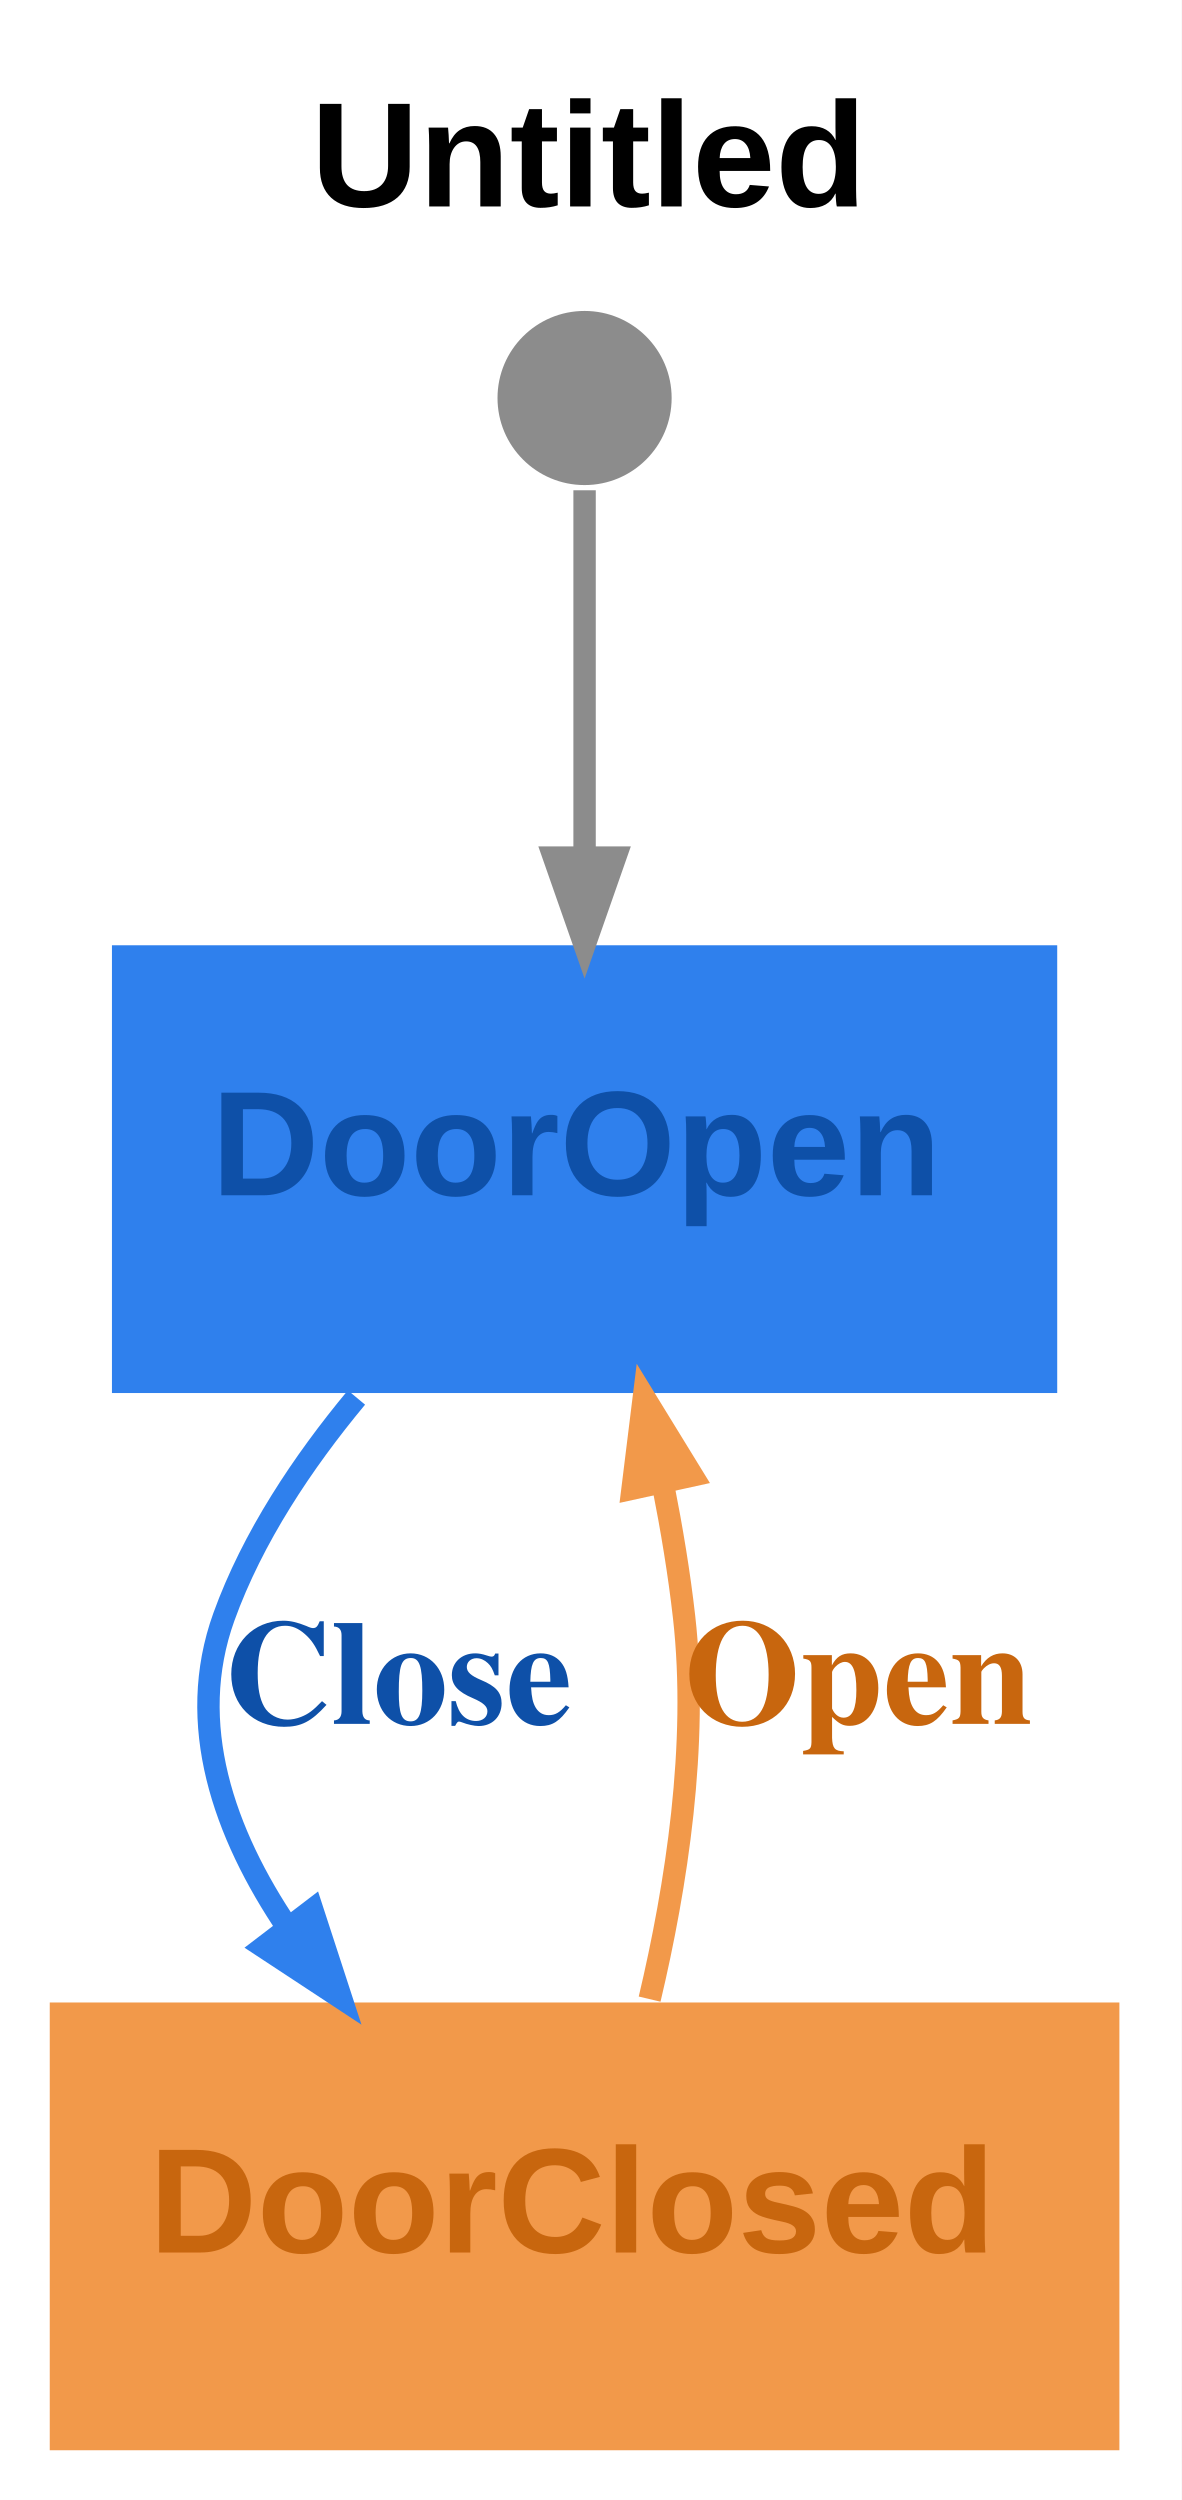
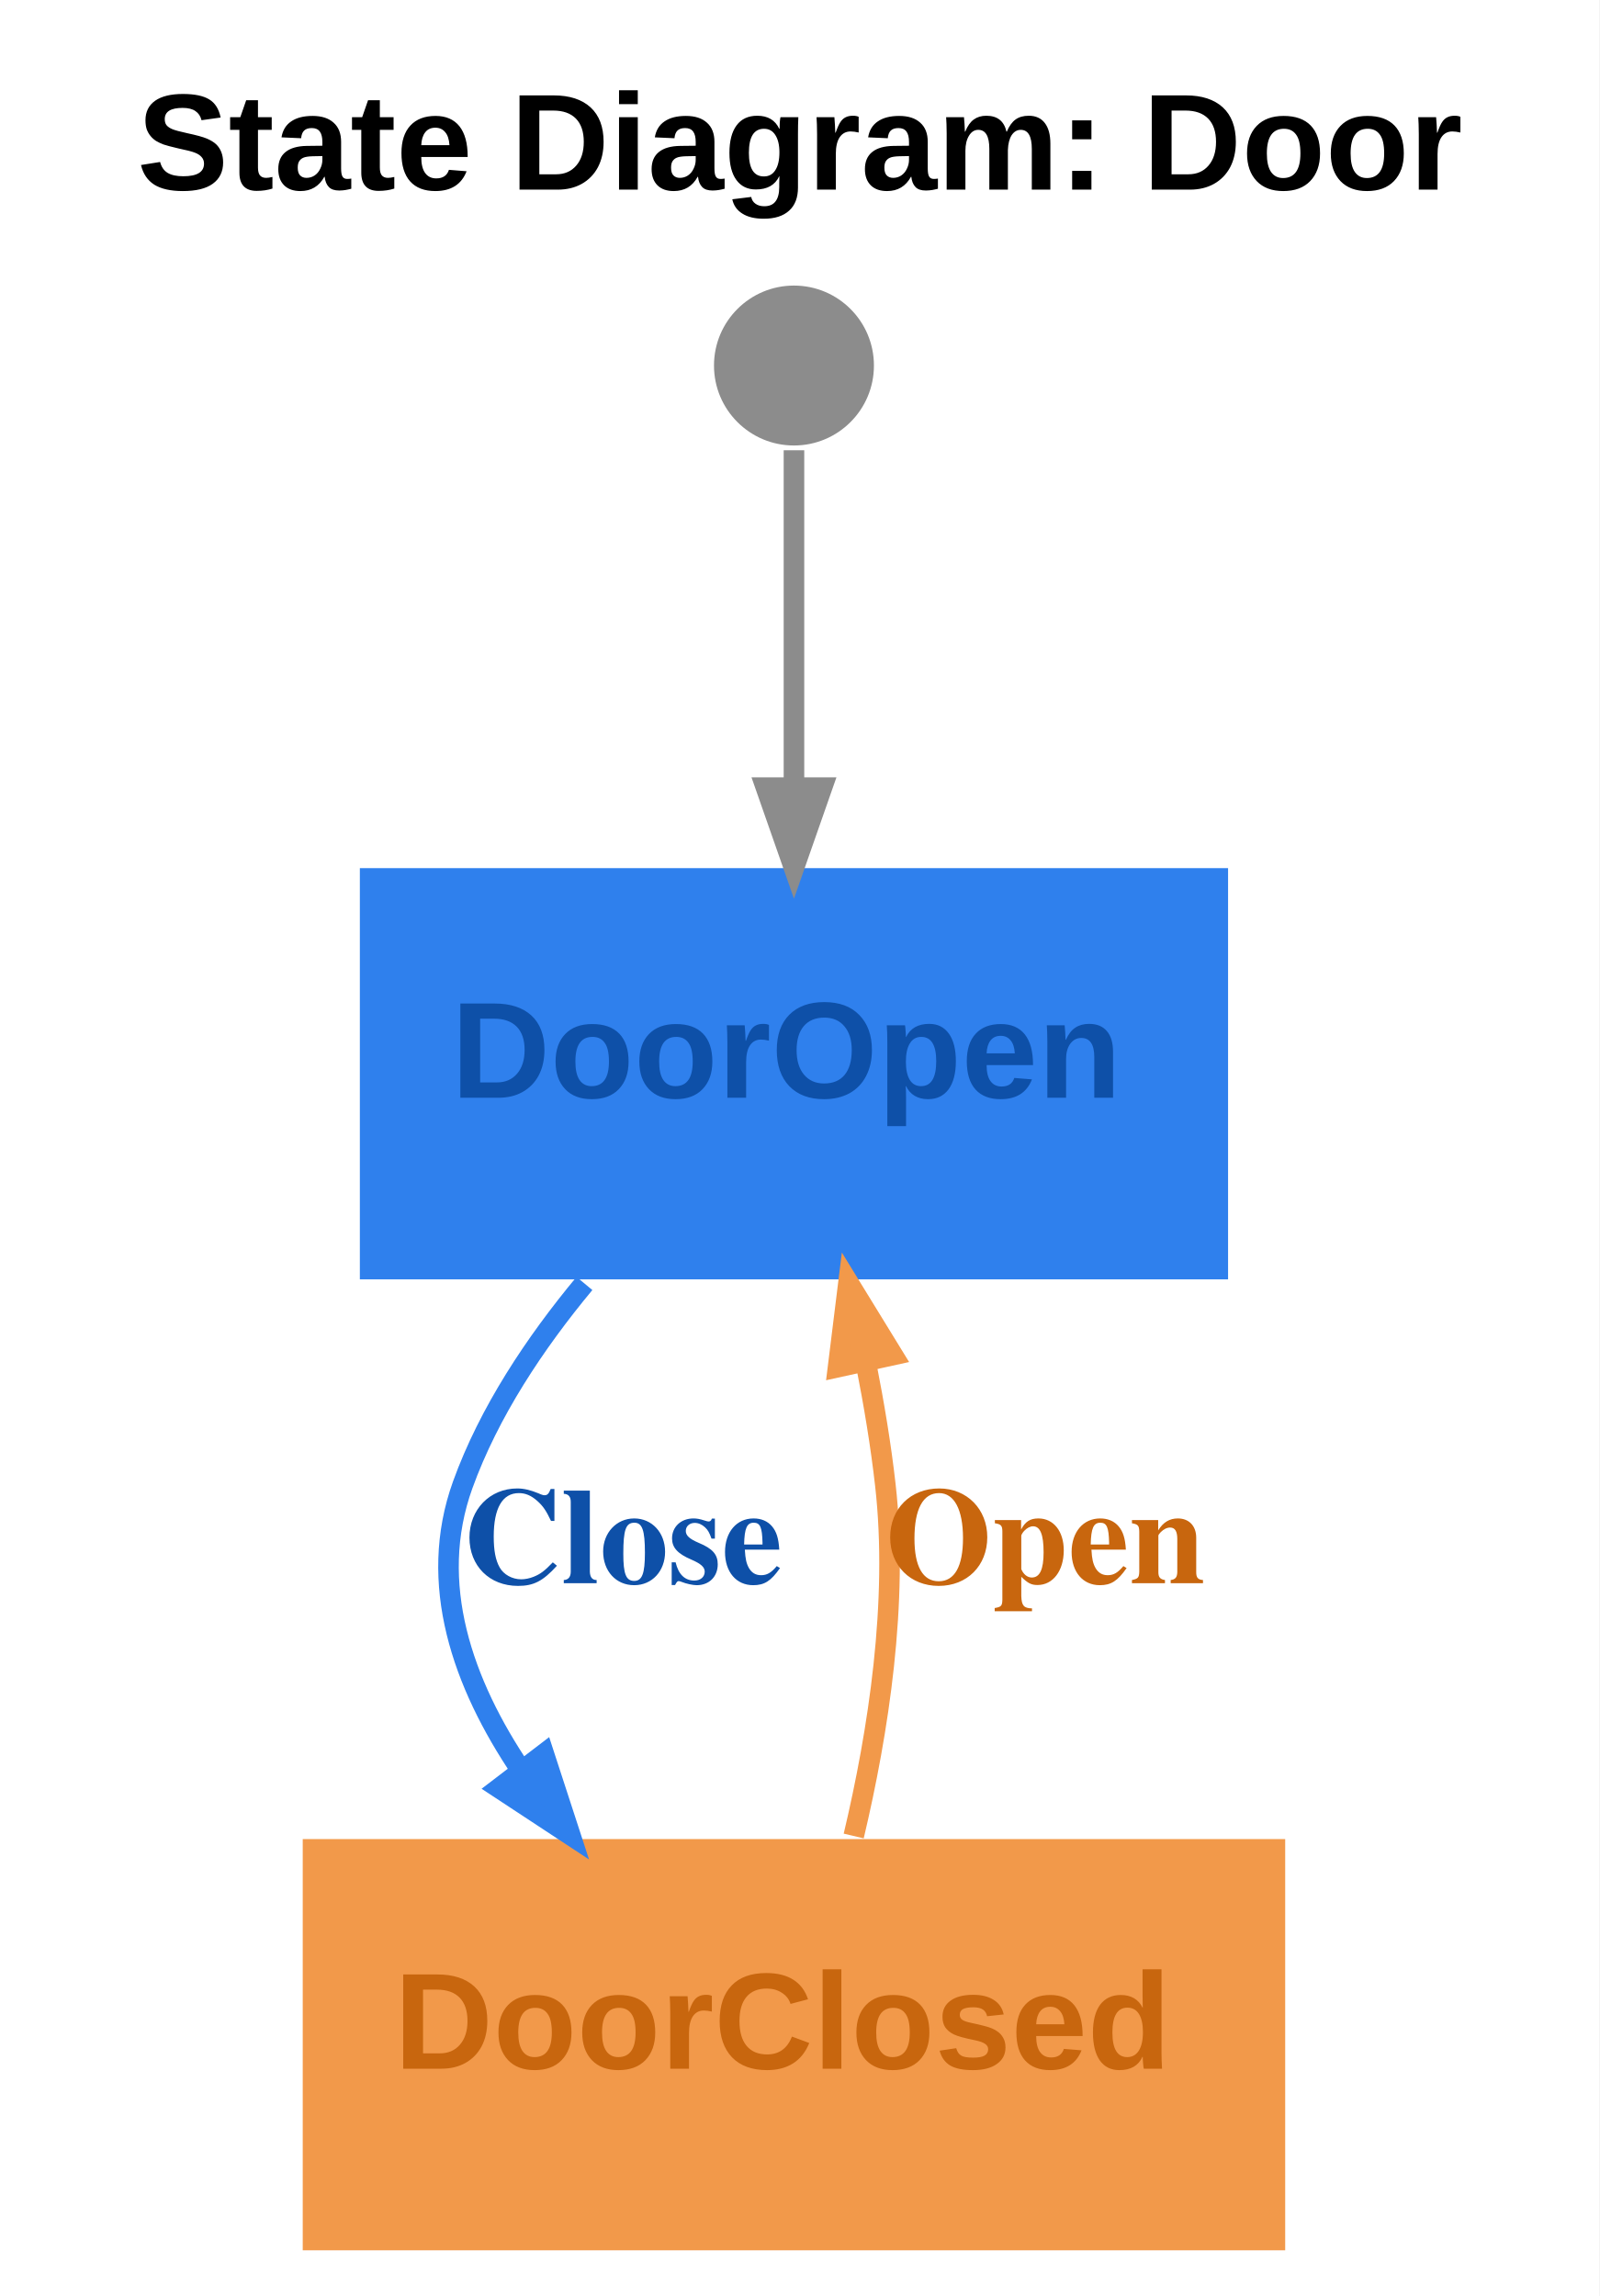
- <svg xmlns="http://www.w3.org/2000/svg" width="95pt" height="201pt" viewBox="0.00 0.00 95.00 201.00">
+ <svg xmlns="http://www.w3.org/2000/svg" width="140pt" height="201pt" viewBox="0.00 0.00 140.00 201.00">
  <g id="graph0" class="graph" transform="scale(1 1) rotate(0) translate(4 197)">
-     <polygon fill="white" stroke="transparent" points="-4,4 -4,-197 91,-197 91,4 -4,4" />
-     <text text-anchor="start" x="21" y="-180.4" font-family="Arial" font-weight="bold" font-size="12.00">Untitled</text>
+     <polygon fill="white" stroke="transparent" points="-4,4 -4,-197 136,-197 136,4 -4,4" />
+     <text text-anchor="start" x="8" y="-180.4" font-family="Arial" font-weight="bold" font-size="12.00">State Diagram: Door</text>
    <g id="node1" class="node">
-       <polygon fill="#2f80ed" stroke="black" stroke-width="0" points="81,-121 5,-121 5,-85 81,-85 81,-121" />
-       <text text-anchor="start" x="13" y="-100.9" font-family="Arial" font-weight="bold" font-size="12.00" fill="#0e50a8">DoorOpen</text>
+       <polygon fill="#2f80ed" stroke="black" stroke-width="0" points="103.5,-121 27.5,-121 27.5,-85 103.5,-85 103.5,-121" />
+       <text text-anchor="start" x="35.5" y="-100.9" font-family="Arial" font-weight="bold" font-size="12.00" fill="#0e50a8">DoorOpen</text>
    </g>
    <g id="node3" class="node">
-       <polygon fill="#f2994a" stroke="black" stroke-width="0" points="86,-36 0,-36 0,0 86,0 86,-36" />
-       <text text-anchor="start" x="8" y="-15.9" font-family="Arial" font-weight="bold" font-size="12.00" fill="#c8660e">DoorClosed</text>
+       <polygon fill="#f2994a" stroke="black" stroke-width="0" points="108.5,-36 22.5,-36 22.5,0 108.5,0 108.5,-36" />
+       <text text-anchor="start" x="30.5" y="-15.9" font-family="Arial" font-weight="bold" font-size="12.00" fill="#c8660e">DoorClosed</text>
    </g>
    <g id="edge2" class="edge">
-       <path fill="none" stroke="#2f80ed" stroke-width="1.8" d="M24.66,-84.64C20.33,-79.43 16.3,-73.38 14,-67 10.9,-58.39 13.98,-49.63 19.14,-41.99" />
-       <polygon fill="#2f80ed" stroke="#2f80ed" stroke-width="1.8" points="21.11,-43.44 23.41,-36.38 17.21,-40.46 21.11,-43.44" />
-       <text text-anchor="start" x="14" y="-58.4" font-family="Times,serif" font-weight="bold" font-size="12.00" fill="#0e50a8">Close</text>
+       <path fill="none" stroke="#2f80ed" stroke-width="1.8" d="M47.16,-84.64C42.83,-79.43 38.8,-73.38 36.5,-67 33.4,-58.39 36.48,-49.63 41.64,-41.99" />
+       <polygon fill="#2f80ed" stroke="#2f80ed" stroke-width="1.8" points="43.61,-43.44 45.91,-36.38 39.71,-40.46 43.61,-43.44" />
+       <text text-anchor="start" x="36.5" y="-58.4" font-family="Times,serif" font-weight="bold" font-size="12.00" fill="#0e50a8">Close</text>
    </g>
    <g id="node2" class="node">
-       <ellipse fill="#8c8c8c" stroke="black" stroke-width="0" cx="43" cy="-165" rx="7" ry="7" />
+       <ellipse fill="#8c8c8c" stroke="black" stroke-width="0" cx="65.5" cy="-165" rx="7" ry="7" />
    </g>
    <g id="edge1" class="edge">
-       <path fill="none" stroke="#8c8c8c" stroke-width="1.8" d="M43,-157.58C43,-150.55 43,-138.87 43,-128.2" />
-       <polygon fill="#8c8c8c" stroke="#8c8c8c" stroke-width="1.8" points="45.45,-128.05 43,-121.05 40.55,-128.05 45.45,-128.05" />
+       <path fill="none" stroke="#8c8c8c" stroke-width="1.8" d="M65.5,-157.58C65.5,-150.55 65.5,-138.87 65.5,-128.2" />
+       <polygon fill="#8c8c8c" stroke="#8c8c8c" stroke-width="1.8" points="67.95,-128.05 65.5,-121.05 63.05,-128.05 67.95,-128.05" />
    </g>
    <g id="edge3" class="edge">
-       <path fill="none" stroke="#f2994a" stroke-width="1.8" d="M48.23,-36.27C50.39,-45.38 52.16,-56.76 51,-67 50.61,-70.46 50.01,-74.07 49.31,-77.61" />
-       <polygon fill="#f2994a" stroke="#f2994a" stroke-width="1.8" points="46.86,-77.32 47.77,-84.69 51.65,-78.37 46.86,-77.32" />
-       <text text-anchor="start" x="51" y="-58.4" font-family="Times,serif" font-weight="bold" font-size="12.00" fill="#c8660e">Open</text>
+       <path fill="none" stroke="#f2994a" stroke-width="1.8" d="M70.73,-36.27C72.89,-45.38 74.66,-56.76 73.5,-67 73.11,-70.46 72.51,-74.07 71.81,-77.61" />
+       <polygon fill="#f2994a" stroke="#f2994a" stroke-width="1.8" points="69.36,-77.32 70.27,-84.69 74.15,-78.37 69.36,-77.32" />
+       <text text-anchor="start" x="73.5" y="-58.4" font-family="Times,serif" font-weight="bold" font-size="12.00" fill="#c8660e">Open</text>
    </g>
  </g>
</svg>
